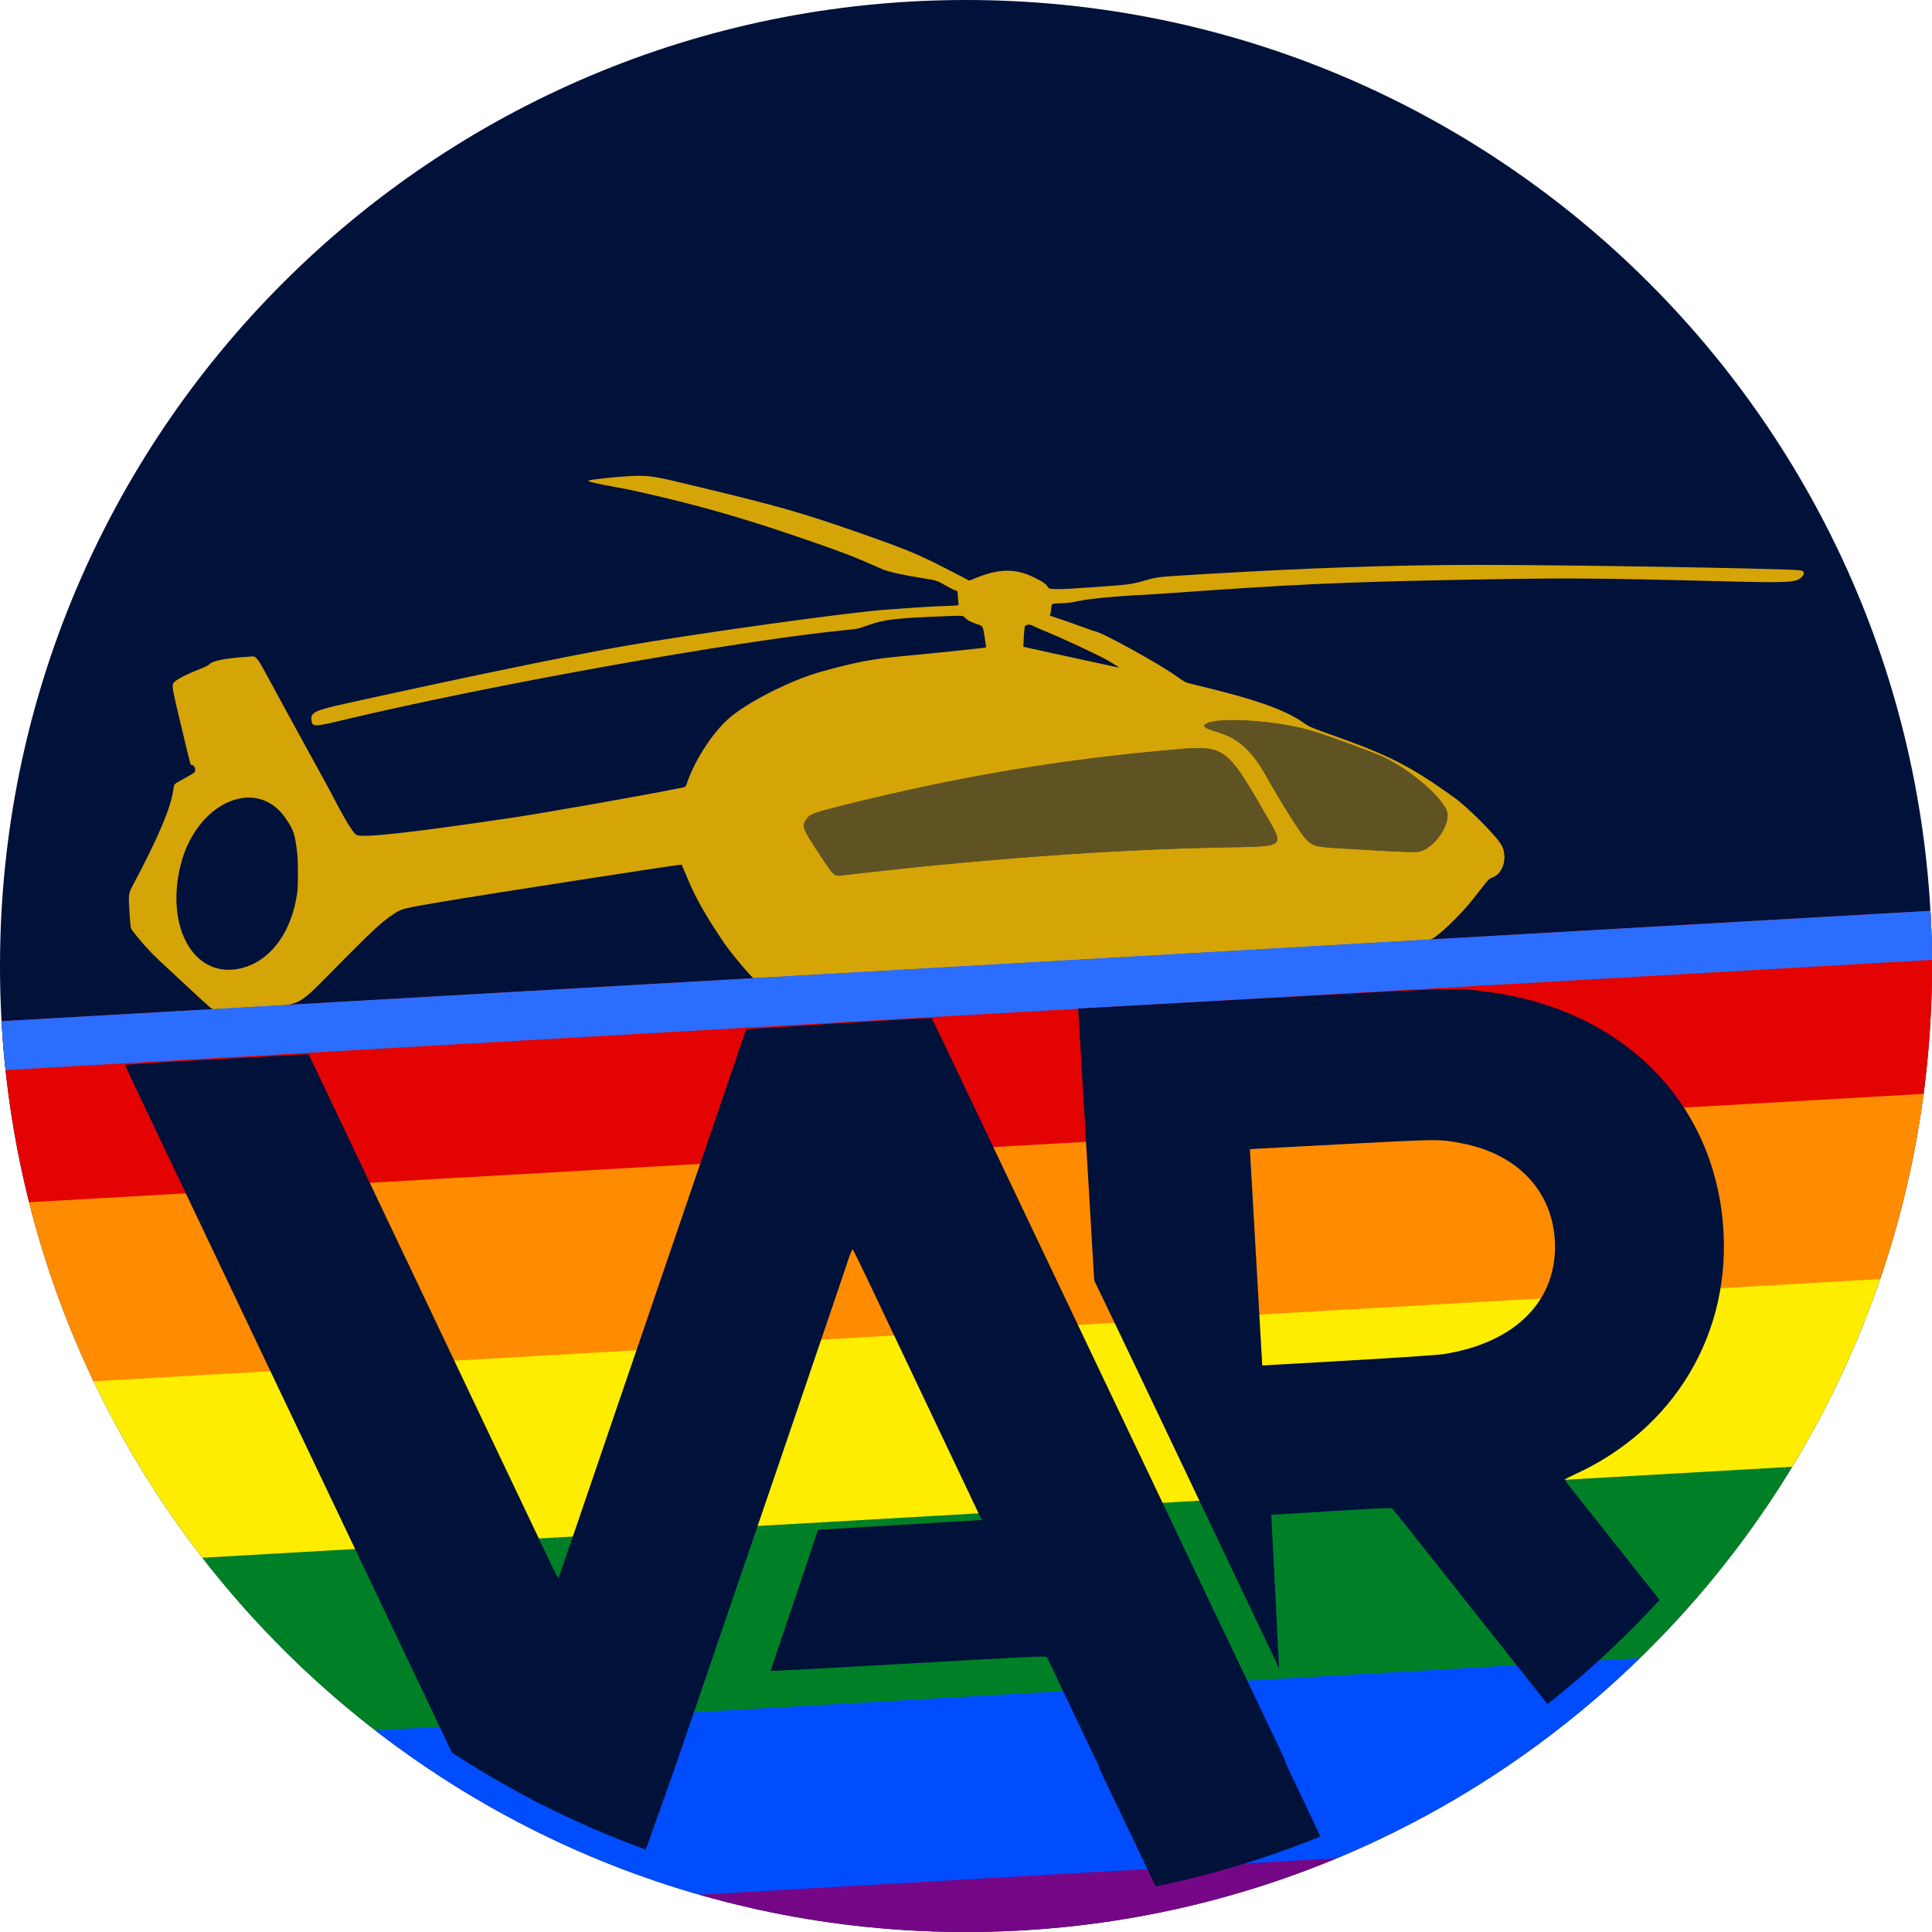
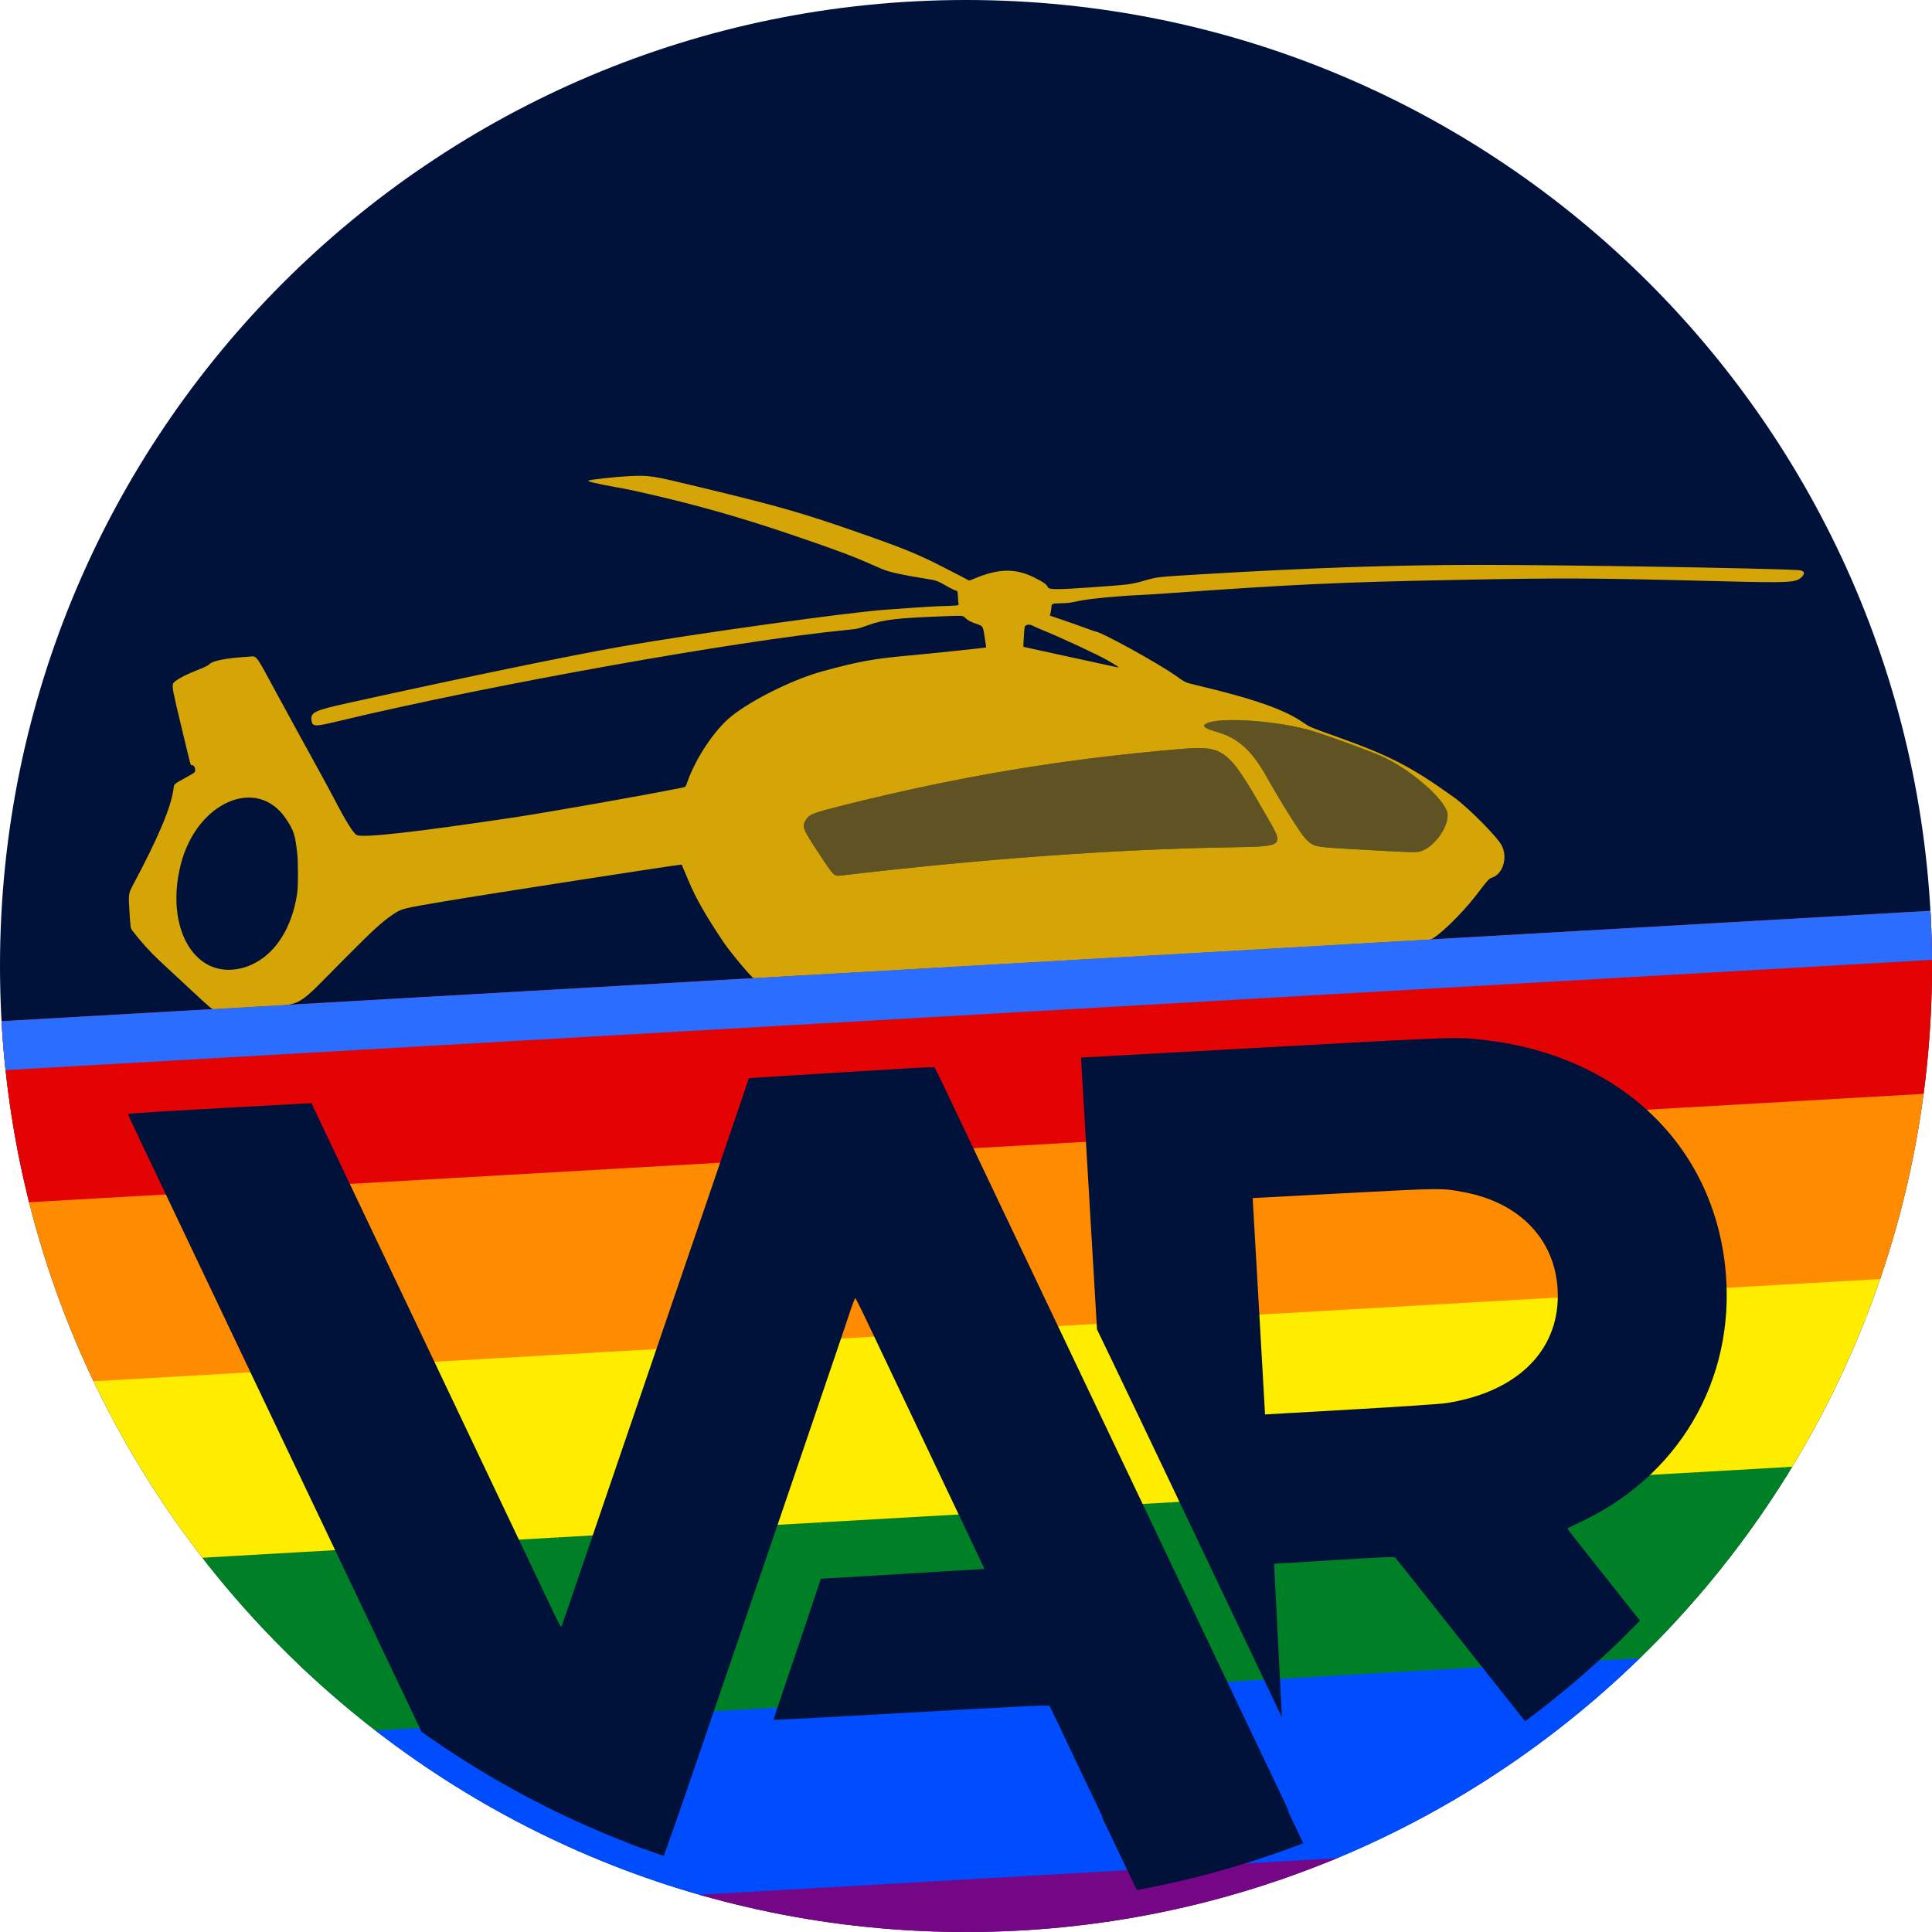
<svg xmlns="http://www.w3.org/2000/svg" viewBox="0 0 512 512" width="512" height="512">
  <defs>
    <clipPath id="a85">
      <circle cx="256" cy="256" r="256" />
    </clipPath>
  </defs>
  <g clip-path="url(#a85)">
    <circle cx="256" cy="256" r="256" fill="#00113A" />
    <defs>
      <clipPath id="f83">
        <rect x="-512" y="256" width="1536" height="1024" transform="rotate(-3.275 256 256)" />
      </clipPath>
    </defs>
    <g clip-path="url(#f83)">
      <g transform="rotate(-3.275 256 256)">
        <g transform="translate(0,256)">
          <defs>
            <clipPath id="pw61">
              <rect x="-0.40" y="-60" width="24.07" height="1024" />
            </clipPath>
          </defs>
          <g clip-path="url(#pw61)">
            <g>
              <rect x="-512" y="0.00" width="1536" height="48.93" fill="#E40303" />
              <rect x="-512" y="48.33" width="1536" height="48.93" fill="#FF8C00" />
              <rect x="-512" y="96.67" width="1536" height="48.93" fill="#FFED00" />
              <rect x="-512" y="145.00" width="1536" height="48.93" fill="#008026" />
              <rect x="-512" y="193.33" width="1536" height="48.93" fill="#004DFF" />
              <rect x="-512" y="241.67" width="1536" height="48.93" fill="#750787" />
              <animateTransform attributeName="transform" type="translate" values="0 -8;0 8;0 -8" dur="2.6s" begin="-0.00s" repeatCount="indefinite" calcMode="spline" keySplines="0.4 0 0.6 1;0.4 0 0.6 1" />
            </g>
          </g>
          <defs>
            <clipPath id="pw62">
              <rect x="22.87" y="-60" width="24.07" height="1024" />
            </clipPath>
          </defs>
          <g clip-path="url(#pw62)">
            <g>
              <rect x="-512" y="0.00" width="1536" height="48.93" fill="#E40303" />
              <rect x="-512" y="48.33" width="1536" height="48.93" fill="#FF8C00" />
              <rect x="-512" y="96.67" width="1536" height="48.93" fill="#FFED00" />
              <rect x="-512" y="145.00" width="1536" height="48.93" fill="#008026" />
              <rect x="-512" y="193.33" width="1536" height="48.93" fill="#004DFF" />
              <rect x="-512" y="241.67" width="1536" height="48.93" fill="#750787" />
              <animateTransform attributeName="transform" type="translate" values="0 -8;0 8;0 -8" dur="2.6s" begin="-0.12s" repeatCount="indefinite" calcMode="spline" keySplines="0.4 0 0.6 1;0.4 0 0.6 1" />
            </g>
          </g>
          <defs>
            <clipPath id="pw63">
              <rect x="46.15" y="-60" width="24.07" height="1024" />
            </clipPath>
          </defs>
          <g clip-path="url(#pw63)">
            <g>
              <rect x="-512" y="0.00" width="1536" height="48.93" fill="#E40303" />
              <rect x="-512" y="48.33" width="1536" height="48.93" fill="#FF8C00" />
              <rect x="-512" y="96.67" width="1536" height="48.93" fill="#FFED00" />
              <rect x="-512" y="145.00" width="1536" height="48.93" fill="#008026" />
              <rect x="-512" y="193.33" width="1536" height="48.93" fill="#004DFF" />
              <rect x="-512" y="241.67" width="1536" height="48.93" fill="#750787" />
              <animateTransform attributeName="transform" type="translate" values="0 -8;0 8;0 -8" dur="2.6s" begin="-0.24s" repeatCount="indefinite" calcMode="spline" keySplines="0.4 0 0.6 1;0.4 0 0.6 1" />
            </g>
          </g>
          <defs>
            <clipPath id="pw64">
              <rect x="69.42" y="-60" width="24.07" height="1024" />
            </clipPath>
          </defs>
          <g clip-path="url(#pw64)">
            <g>
              <rect x="-512" y="0.00" width="1536" height="48.93" fill="#E40303" />
              <rect x="-512" y="48.33" width="1536" height="48.93" fill="#FF8C00" />
              <rect x="-512" y="96.67" width="1536" height="48.93" fill="#FFED00" />
              <rect x="-512" y="145.00" width="1536" height="48.93" fill="#008026" />
              <rect x="-512" y="193.33" width="1536" height="48.93" fill="#004DFF" />
              <rect x="-512" y="241.67" width="1536" height="48.93" fill="#750787" />
              <animateTransform attributeName="transform" type="translate" values="0 -8;0 8;0 -8" dur="2.6s" begin="-0.35s" repeatCount="indefinite" calcMode="spline" keySplines="0.4 0 0.6 1;0.4 0 0.6 1" />
            </g>
          </g>
          <defs>
            <clipPath id="pw65">
              <rect x="92.69" y="-60" width="24.07" height="1024" />
            </clipPath>
          </defs>
          <g clip-path="url(#pw65)">
            <g>
              <rect x="-512" y="0.00" width="1536" height="48.93" fill="#E40303" />
              <rect x="-512" y="48.33" width="1536" height="48.93" fill="#FF8C00" />
              <rect x="-512" y="96.67" width="1536" height="48.93" fill="#FFED00" />
              <rect x="-512" y="145.00" width="1536" height="48.93" fill="#008026" />
              <rect x="-512" y="193.33" width="1536" height="48.93" fill="#004DFF" />
              <rect x="-512" y="241.67" width="1536" height="48.93" fill="#750787" />
              <animateTransform attributeName="transform" type="translate" values="0 -8;0 8;0 -8" dur="2.6s" begin="-0.47s" repeatCount="indefinite" calcMode="spline" keySplines="0.4 0 0.6 1;0.4 0 0.6 1" />
            </g>
          </g>
          <defs>
            <clipPath id="pw66">
              <rect x="115.96" y="-60" width="24.07" height="1024" />
            </clipPath>
          </defs>
          <g clip-path="url(#pw66)">
            <g>
              <rect x="-512" y="0.00" width="1536" height="48.93" fill="#E40303" />
              <rect x="-512" y="48.33" width="1536" height="48.93" fill="#FF8C00" />
              <rect x="-512" y="96.67" width="1536" height="48.93" fill="#FFED00" />
              <rect x="-512" y="145.00" width="1536" height="48.93" fill="#008026" />
              <rect x="-512" y="193.33" width="1536" height="48.93" fill="#004DFF" />
              <rect x="-512" y="241.67" width="1536" height="48.93" fill="#750787" />
              <animateTransform attributeName="transform" type="translate" values="0 -8;0 8;0 -8" dur="2.6s" begin="-0.59s" repeatCount="indefinite" calcMode="spline" keySplines="0.4 0 0.6 1;0.4 0 0.6 1" />
            </g>
          </g>
          <defs>
            <clipPath id="pw67">
              <rect x="139.24" y="-60" width="24.07" height="1024" />
            </clipPath>
          </defs>
          <g clip-path="url(#pw67)">
            <g>
              <rect x="-512" y="0.00" width="1536" height="48.93" fill="#E40303" />
              <rect x="-512" y="48.33" width="1536" height="48.93" fill="#FF8C00" />
              <rect x="-512" y="96.67" width="1536" height="48.93" fill="#FFED00" />
              <rect x="-512" y="145.00" width="1536" height="48.93" fill="#008026" />
              <rect x="-512" y="193.33" width="1536" height="48.93" fill="#004DFF" />
              <rect x="-512" y="241.67" width="1536" height="48.93" fill="#750787" />
              <animateTransform attributeName="transform" type="translate" values="0 -8;0 8;0 -8" dur="2.6s" begin="-0.71s" repeatCount="indefinite" calcMode="spline" keySplines="0.4 0 0.6 1;0.4 0 0.6 1" />
            </g>
          </g>
          <defs>
            <clipPath id="pw68">
              <rect x="162.51" y="-60" width="24.07" height="1024" />
            </clipPath>
          </defs>
          <g clip-path="url(#pw68)">
            <g>
              <rect x="-512" y="0.00" width="1536" height="48.93" fill="#E40303" />
              <rect x="-512" y="48.33" width="1536" height="48.93" fill="#FF8C00" />
              <rect x="-512" y="96.67" width="1536" height="48.93" fill="#FFED00" />
              <rect x="-512" y="145.00" width="1536" height="48.93" fill="#008026" />
              <rect x="-512" y="193.33" width="1536" height="48.93" fill="#004DFF" />
              <rect x="-512" y="241.67" width="1536" height="48.93" fill="#750787" />
              <animateTransform attributeName="transform" type="translate" values="0 -8;0 8;0 -8" dur="2.6s" begin="-0.83s" repeatCount="indefinite" calcMode="spline" keySplines="0.4 0 0.6 1;0.4 0 0.6 1" />
            </g>
          </g>
          <defs>
            <clipPath id="pw69">
              <rect x="185.78" y="-60" width="24.07" height="1024" />
            </clipPath>
          </defs>
          <g clip-path="url(#pw69)">
            <g>
              <rect x="-512" y="0.00" width="1536" height="48.93" fill="#E40303" />
              <rect x="-512" y="48.33" width="1536" height="48.93" fill="#FF8C00" />
              <rect x="-512" y="96.67" width="1536" height="48.93" fill="#FFED00" />
              <rect x="-512" y="145.00" width="1536" height="48.93" fill="#008026" />
              <rect x="-512" y="193.33" width="1536" height="48.93" fill="#004DFF" />
              <rect x="-512" y="241.67" width="1536" height="48.93" fill="#750787" />
              <animateTransform attributeName="transform" type="translate" values="0 -8;0 8;0 -8" dur="2.6s" begin="-0.95s" repeatCount="indefinite" calcMode="spline" keySplines="0.4 0 0.6 1;0.4 0 0.6 1" />
            </g>
          </g>
          <defs>
            <clipPath id="pw70">
              <rect x="209.05" y="-60" width="24.07" height="1024" />
            </clipPath>
          </defs>
          <g clip-path="url(#pw70)">
            <g>
              <rect x="-512" y="0.00" width="1536" height="48.93" fill="#E40303" />
              <rect x="-512" y="48.33" width="1536" height="48.93" fill="#FF8C00" />
              <rect x="-512" y="96.67" width="1536" height="48.93" fill="#FFED00" />
              <rect x="-512" y="145.00" width="1536" height="48.93" fill="#008026" />
              <rect x="-512" y="193.33" width="1536" height="48.93" fill="#004DFF" />
              <rect x="-512" y="241.67" width="1536" height="48.93" fill="#750787" />
              <animateTransform attributeName="transform" type="translate" values="0 -8;0 8;0 -8" dur="2.6s" begin="-1.06s" repeatCount="indefinite" calcMode="spline" keySplines="0.4 0 0.6 1;0.4 0 0.6 1" />
            </g>
          </g>
          <defs>
            <clipPath id="pw71">
              <rect x="232.33" y="-60" width="24.07" height="1024" />
            </clipPath>
          </defs>
          <g clip-path="url(#pw71)">
            <g>
              <rect x="-512" y="0.00" width="1536" height="48.93" fill="#E40303" />
              <rect x="-512" y="48.33" width="1536" height="48.93" fill="#FF8C00" />
              <rect x="-512" y="96.67" width="1536" height="48.93" fill="#FFED00" />
              <rect x="-512" y="145.00" width="1536" height="48.93" fill="#008026" />
              <rect x="-512" y="193.33" width="1536" height="48.93" fill="#004DFF" />
              <rect x="-512" y="241.67" width="1536" height="48.93" fill="#750787" />
              <animateTransform attributeName="transform" type="translate" values="0 -8;0 8;0 -8" dur="2.6s" begin="-1.18s" repeatCount="indefinite" calcMode="spline" keySplines="0.4 0 0.6 1;0.4 0 0.6 1" />
            </g>
          </g>
          <defs>
            <clipPath id="pw72">
              <rect x="255.60" y="-60" width="24.07" height="1024" />
            </clipPath>
          </defs>
          <g clip-path="url(#pw72)">
            <g>
              <rect x="-512" y="0.00" width="1536" height="48.93" fill="#E40303" />
              <rect x="-512" y="48.33" width="1536" height="48.93" fill="#FF8C00" />
              <rect x="-512" y="96.67" width="1536" height="48.93" fill="#FFED00" />
              <rect x="-512" y="145.00" width="1536" height="48.93" fill="#008026" />
              <rect x="-512" y="193.33" width="1536" height="48.93" fill="#004DFF" />
              <rect x="-512" y="241.67" width="1536" height="48.93" fill="#750787" />
              <animateTransform attributeName="transform" type="translate" values="0 -8;0 8;0 -8" dur="2.6s" begin="-1.30s" repeatCount="indefinite" calcMode="spline" keySplines="0.4 0 0.6 1;0.4 0 0.6 1" />
            </g>
          </g>
          <defs>
            <clipPath id="pw73">
              <rect x="278.87" y="-60" width="24.07" height="1024" />
            </clipPath>
          </defs>
          <g clip-path="url(#pw73)">
            <g>
              <rect x="-512" y="0.00" width="1536" height="48.93" fill="#E40303" />
              <rect x="-512" y="48.33" width="1536" height="48.93" fill="#FF8C00" />
              <rect x="-512" y="96.67" width="1536" height="48.93" fill="#FFED00" />
              <rect x="-512" y="145.00" width="1536" height="48.93" fill="#008026" />
              <rect x="-512" y="193.33" width="1536" height="48.93" fill="#004DFF" />
              <rect x="-512" y="241.67" width="1536" height="48.93" fill="#750787" />
              <animateTransform attributeName="transform" type="translate" values="0 -8;0 8;0 -8" dur="2.6s" begin="-1.42s" repeatCount="indefinite" calcMode="spline" keySplines="0.4 0 0.6 1;0.4 0 0.6 1" />
            </g>
          </g>
          <defs>
            <clipPath id="pw74">
              <rect x="302.15" y="-60" width="24.07" height="1024" />
            </clipPath>
          </defs>
          <g clip-path="url(#pw74)">
            <g>
              <rect x="-512" y="0.00" width="1536" height="48.93" fill="#E40303" />
              <rect x="-512" y="48.33" width="1536" height="48.93" fill="#FF8C00" />
              <rect x="-512" y="96.67" width="1536" height="48.93" fill="#FFED00" />
              <rect x="-512" y="145.00" width="1536" height="48.93" fill="#008026" />
              <rect x="-512" y="193.33" width="1536" height="48.93" fill="#004DFF" />
              <rect x="-512" y="241.67" width="1536" height="48.93" fill="#750787" />
              <animateTransform attributeName="transform" type="translate" values="0 -8;0 8;0 -8" dur="2.6s" begin="-1.54s" repeatCount="indefinite" calcMode="spline" keySplines="0.4 0 0.6 1;0.4 0 0.6 1" />
            </g>
          </g>
          <defs>
            <clipPath id="pw75">
              <rect x="325.42" y="-60" width="24.07" height="1024" />
            </clipPath>
          </defs>
          <g clip-path="url(#pw75)">
            <g>
              <rect x="-512" y="0.00" width="1536" height="48.93" fill="#E40303" />
              <rect x="-512" y="48.33" width="1536" height="48.93" fill="#FF8C00" />
              <rect x="-512" y="96.67" width="1536" height="48.93" fill="#FFED00" />
              <rect x="-512" y="145.00" width="1536" height="48.93" fill="#008026" />
              <rect x="-512" y="193.33" width="1536" height="48.93" fill="#004DFF" />
              <rect x="-512" y="241.67" width="1536" height="48.93" fill="#750787" />
              <animateTransform attributeName="transform" type="translate" values="0 -8;0 8;0 -8" dur="2.6s" begin="-1.65s" repeatCount="indefinite" calcMode="spline" keySplines="0.4 0 0.6 1;0.4 0 0.6 1" />
            </g>
          </g>
          <defs>
            <clipPath id="pw76">
              <rect x="348.69" y="-60" width="24.07" height="1024" />
            </clipPath>
          </defs>
          <g clip-path="url(#pw76)">
            <g>
              <rect x="-512" y="0.00" width="1536" height="48.93" fill="#E40303" />
              <rect x="-512" y="48.33" width="1536" height="48.93" fill="#FF8C00" />
              <rect x="-512" y="96.67" width="1536" height="48.93" fill="#FFED00" />
              <rect x="-512" y="145.00" width="1536" height="48.93" fill="#008026" />
              <rect x="-512" y="193.33" width="1536" height="48.93" fill="#004DFF" />
              <rect x="-512" y="241.67" width="1536" height="48.93" fill="#750787" />
              <animateTransform attributeName="transform" type="translate" values="0 -8;0 8;0 -8" dur="2.6s" begin="-1.77s" repeatCount="indefinite" calcMode="spline" keySplines="0.4 0 0.6 1;0.4 0 0.6 1" />
            </g>
          </g>
          <defs>
            <clipPath id="pw77">
              <rect x="371.96" y="-60" width="24.07" height="1024" />
            </clipPath>
          </defs>
          <g clip-path="url(#pw77)">
            <g>
              <rect x="-512" y="0.00" width="1536" height="48.93" fill="#E40303" />
              <rect x="-512" y="48.33" width="1536" height="48.93" fill="#FF8C00" />
              <rect x="-512" y="96.67" width="1536" height="48.93" fill="#FFED00" />
              <rect x="-512" y="145.00" width="1536" height="48.93" fill="#008026" />
              <rect x="-512" y="193.33" width="1536" height="48.93" fill="#004DFF" />
              <rect x="-512" y="241.67" width="1536" height="48.93" fill="#750787" />
              <animateTransform attributeName="transform" type="translate" values="0 -8;0 8;0 -8" dur="2.6s" begin="-1.89s" repeatCount="indefinite" calcMode="spline" keySplines="0.4 0 0.6 1;0.4 0 0.6 1" />
            </g>
          </g>
          <defs>
            <clipPath id="pw78">
              <rect x="395.24" y="-60" width="24.07" height="1024" />
            </clipPath>
          </defs>
          <g clip-path="url(#pw78)">
            <g>
              <rect x="-512" y="0.00" width="1536" height="48.93" fill="#E40303" />
              <rect x="-512" y="48.33" width="1536" height="48.93" fill="#FF8C00" />
              <rect x="-512" y="96.67" width="1536" height="48.93" fill="#FFED00" />
              <rect x="-512" y="145.00" width="1536" height="48.93" fill="#008026" />
              <rect x="-512" y="193.33" width="1536" height="48.93" fill="#004DFF" />
              <rect x="-512" y="241.67" width="1536" height="48.93" fill="#750787" />
              <animateTransform attributeName="transform" type="translate" values="0 -8;0 8;0 -8" dur="2.6s" begin="-2.01s" repeatCount="indefinite" calcMode="spline" keySplines="0.4 0 0.6 1;0.4 0 0.6 1" />
            </g>
          </g>
          <defs>
            <clipPath id="pw79">
              <rect x="418.51" y="-60" width="24.07" height="1024" />
            </clipPath>
          </defs>
          <g clip-path="url(#pw79)">
            <g>
              <rect x="-512" y="0.00" width="1536" height="48.93" fill="#E40303" />
              <rect x="-512" y="48.33" width="1536" height="48.93" fill="#FF8C00" />
              <rect x="-512" y="96.67" width="1536" height="48.93" fill="#FFED00" />
              <rect x="-512" y="145.00" width="1536" height="48.93" fill="#008026" />
              <rect x="-512" y="193.33" width="1536" height="48.93" fill="#004DFF" />
              <rect x="-512" y="241.67" width="1536" height="48.93" fill="#750787" />
              <animateTransform attributeName="transform" type="translate" values="0 -8;0 8;0 -8" dur="2.6s" begin="-2.13s" repeatCount="indefinite" calcMode="spline" keySplines="0.4 0 0.6 1;0.4 0 0.6 1" />
            </g>
          </g>
          <defs>
            <clipPath id="pw80">
              <rect x="441.78" y="-60" width="24.07" height="1024" />
            </clipPath>
          </defs>
          <g clip-path="url(#pw80)">
            <g>
              <rect x="-512" y="0.00" width="1536" height="48.93" fill="#E40303" />
              <rect x="-512" y="48.33" width="1536" height="48.93" fill="#FF8C00" />
              <rect x="-512" y="96.67" width="1536" height="48.93" fill="#FFED00" />
              <rect x="-512" y="145.00" width="1536" height="48.93" fill="#008026" />
              <rect x="-512" y="193.33" width="1536" height="48.93" fill="#004DFF" />
              <rect x="-512" y="241.67" width="1536" height="48.93" fill="#750787" />
              <animateTransform attributeName="transform" type="translate" values="0 -8;0 8;0 -8" dur="2.6s" begin="-2.25s" repeatCount="indefinite" calcMode="spline" keySplines="0.4 0 0.6 1;0.4 0 0.6 1" />
            </g>
          </g>
          <defs>
            <clipPath id="pw81">
              <rect x="465.05" y="-60" width="24.07" height="1024" />
            </clipPath>
          </defs>
          <g clip-path="url(#pw81)">
            <g>
              <rect x="-512" y="0.00" width="1536" height="48.93" fill="#E40303" />
              <rect x="-512" y="48.33" width="1536" height="48.93" fill="#FF8C00" />
              <rect x="-512" y="96.67" width="1536" height="48.93" fill="#FFED00" />
              <rect x="-512" y="145.00" width="1536" height="48.93" fill="#008026" />
              <rect x="-512" y="193.33" width="1536" height="48.93" fill="#004DFF" />
              <rect x="-512" y="241.67" width="1536" height="48.93" fill="#750787" />
              <animateTransform attributeName="transform" type="translate" values="0 -8;0 8;0 -8" dur="2.6s" begin="-2.36s" repeatCount="indefinite" calcMode="spline" keySplines="0.4 0 0.6 1;0.4 0 0.6 1" />
            </g>
          </g>
          <defs>
            <clipPath id="pw82">
              <rect x="488.33" y="-60" width="24.07" height="1024" />
            </clipPath>
          </defs>
          <g clip-path="url(#pw82)">
            <g>
              <rect x="-512" y="0.00" width="1536" height="48.93" fill="#E40303" />
              <rect x="-512" y="48.33" width="1536" height="48.93" fill="#FF8C00" />
              <rect x="-512" y="96.67" width="1536" height="48.93" fill="#FFED00" />
              <rect x="-512" y="145.00" width="1536" height="48.93" fill="#008026" />
              <rect x="-512" y="193.33" width="1536" height="48.93" fill="#004DFF" />
              <rect x="-512" y="241.67" width="1536" height="48.93" fill="#750787" />
              <animateTransform attributeName="transform" type="translate" values="0 -8;0 8;0 -8" dur="2.6s" begin="-2.48s" repeatCount="indefinite" calcMode="spline" keySplines="0.4 0 0.6 1;0.4 0 0.6 1" />
            </g>
          </g>
        </g>
      </g>
    </g>
    <g fill="#D5A507" transform="translate(34.00,126.11) scale(0.444)">
      <path d="M35.7 305.27C27.86 297.99 20 290.67 18.23 289.02C12.94 284.07 7.26 277.76 2.59 271.63C1.3 269.94 1.3 269.94 0.67 259.67C0.04 249.4 0.04 249.4 3.21 243.43C17.85 215.93 25.31 198.26 26.9 187.33C27.45 183.58 26.65 184.36 34.25 180.13C39.92 176.97 39.91 176.98 39.91 175.49C39.91 173.85 39.02 172.61 37.83 172.6C37.11 172.6 37.81 175.22 31.69 149.81C26.64 128.87 26.11 126.2 26.67 124.15C27.12 122.49 32.62 119.37 41.13 115.95C46.53 113.78 47.49 113.3 48.58 112.26C50.67 110.26 58.97 108.69 71.24 107.99C77.19 107.64 74.98 104.81 89.29 131.15C96.15 143.79 105.73 161.29 110.57 170.04C115.41 178.79 120.75 188.62 122.44 191.88C129.48 205.52 134.23 213.21 136.29 214.34C139.72 216.22 170.18 212.83 229.23 204.01C250.02 200.91 306.75 190.88 330.23 186.17C332.66 185.68 332.66 185.68 333.54 183.12C338.5 168.63 350.1 151.3 360.17 143.32C372.8 133.3 397.13 121.34 414.41 116.63C435.84 110.79 444.66 109.17 464.81 107.34C479.81 105.98 511.76 102.62 512.05 102.38C512.08 102.36 511.65 99.49 511.1 96.01C510.1 89.68 510.1 89.68 506.87 88.58C502.65 87.13 501 86.26 499.45 84.67C498.18 83.37 498.18 83.37 487.88 83.75C459.05 84.82 451.08 85.73 441.9 89.01C435.4 91.33 435.45 91.31 428.8 91.97C362.81 98.45 214.12 125.11 126.21 146.21C111.13 149.83 109.91 149.82 109.35 146.09C108.62 141.18 110.96 140.04 130.7 135.68C199.78 120.43 262.82 107.4 294.63 101.81C336.98 94.36 431.41 81.22 452.54 79.84C455.13 79.67 462.05 79.18 467.91 78.75C473.77 78.33 480.74 77.91 483.41 77.82C496.02 77.41 495.76 77.44 495.55 76.49C495.44 76.03 495.28 74.08 495.18 72.17C495.01 68.69 495.01 68.69 493.75 68.38C493.06 68.2 491.24 67.34 489.71 66.47C482.4 62.32 482.87 62.48 475.05 61.23C461.69 59.09 454.17 57.41 449.82 55.59C448.42 55 444.91 53.47 442.02 52.19C431.61 47.57 418.28 42.66 392.8 34.08C364.87 24.67 339.59 17.5 311.76 11.09C299.95 8.37 299.99 8.38 290.21 6.6C279.38 4.63 274.04 3.36 274.55 2.87C275.14 2.3 289.73 0.65 297.88 0.23C311.16 -0.46 311.55 -0.4 341.15 6.74C389.7 18.46 402.15 22.04 437.97 34.58C462.99 43.33 472.02 47.05 486.52 54.55C489.7 56.2 494.13 58.47 496.36 59.59C498.58 60.72 500.74 61.86 501.14 62.13C501.87 62.62 501.89 62.62 504.82 61.38C519.4 55.23 529.43 55.03 540.79 60.69C546.35 63.46 548.17 64.78 548.98 66.6C549.58 67.97 555.31 67.94 575.92 66.45C598.39 64.83 598.39 64.83 607.34 62.29C614.29 60.32 614.14 60.33 639.56 58.79C703.41 54.93 756.26 53.13 806.36 53.13C858.12 53.13 977.54 55.09 996.82 56.26C1000.43 56.48 1001.17 58.14 998.71 60.49C995.29 63.76 991.43 63.94 948.73 62.85C873.08 60.91 856.08 60.83 788.97 62.17C722.22 63.5 694.67 64.8 620.01 70.11C613.86 70.55 607 70.98 604.77 71.07C591.89 71.59 573.5 73.35 567.47 74.64C561.97 75.82 561.32 75.9 556.36 76.04C551.11 76.19 551.11 76.19 550.94 78.75C550.84 80.16 550.57 81.77 550.34 82.33C550.01 83.11 549.99 83.38 550.24 83.47C550.42 83.53 553.42 84.55 556.9 85.72C560.39 86.9 566.25 88.96 569.93 90.32C573.61 91.67 576.74 92.77 576.89 92.77C580.14 92.77 614.7 111.79 625.81 119.69C630.93 123.34 630.93 123.34 636.87 124.75C672.02 133.12 689.95 139.38 701.29 147.24C705.18 149.93 705.18 149.93 720.24 155.31C752.95 166.98 765.35 173.35 790.99 191.66C799.5 197.73 816.67 214.97 819.64 220.42C823.42 227.36 820.75 237.21 814.42 239.63C811.9 240.59 812.26 240.2 804.25 250.61C795.46 262.02 780.6 276.24 776.87 276.82C775.66 277 373.53 299.94 373.25 299.84C371.87 299.33 359.32 284.34 355.46 278.59C344.66 262.51 338.75 252.16 334.39 241.69C332.21 236.45 330.36 232.1 330.28 232.02C329.97 231.71 213.68 249.73 187.97 254.08C164.08 258.12 163.13 258.35 158.5 261.43C151.54 266.06 146.73 270.44 129.11 288.18C98.73 318.77 105.03 315.29 77.25 316.85C63.91 317.61 52.31 318.29 51.48 318.37C49.96 318.52 49.96 318.52 35.7 305.27ZM65.16 294.35C83.73 291.12 97.51 273.39 100.91 248.38C101.38 244.97 101.37 230.17 100.9 226C99.56 213.99 98.8 211.61 94.02 204.55C76.64 178.83 40.43 194.92 31.18 232.47C22.2 268.91 38.7 298.96 65.16 294.35ZM426.51 238.42C508.82 228.76 585.47 223.14 652.64 221.81C692.24 221.03 690.56 222.48 677.71 200.11C656.08 162.43 653.86 160.82 626.75 163.14C557.73 169.02 495.94 179.34 427.86 196.36C408.78 201.13 406.7 201.91 404.56 205.13C401.84 209.25 402.31 210.47 412.79 226.27C421.54 239.45 421.09 239.05 426.51 238.42ZM771.34 224.12C780.47 221.3 789.76 206.88 786.96 199.86C783.31 190.7 764.16 174.62 748.38 167.48C741.64 164.43 718.63 155.97 707.64 152.51C687.74 146.23 651.12 143.59 643.34 147.88C640.63 149.37 642.43 150.74 649.96 152.91C662.3 156.47 670.56 163.87 679.03 178.98C687.23 193.6 699.29 212.89 702.16 215.99C707.1 221.32 707.66 221.47 727.59 222.62C764.71 224.76 768.81 224.9 771.34 224.12ZM591.15 114.24C591.15 114.08 588 112.11 584.82 110.28C578.3 106.55 556.35 96.34 545.07 91.8C543.08 91 540.82 89.97 540.03 89.52C537.82 88.26 535.19 88.74 534.96 90.44C534.72 92.22 534.14 101.92 534.27 102.04C534.33 102.09 541.55 103.67 550.3 105.55C559.05 107.43 571.61 110.17 578.21 111.63C589.8 114.19 591.15 114.47 591.15 114.24Z" fill-rule="evenodd" />
      <path d="M426.51 238.42C508.82 228.76 585.47 223.14 652.64 221.81C692.24 221.03 690.56 222.48 677.71 200.11C656.08 162.43 653.86 160.82 626.75 163.14C557.73 169.02 495.94 179.34 427.86 196.36C408.78 201.13 406.7 201.91 404.56 205.13C401.84 209.25 402.31 210.47 412.79 226.27C421.54 239.45 421.09 239.05 426.51 238.42ZM771.34 224.12C780.47 221.3 789.76 206.88 786.96 199.86C783.31 190.7 764.16 174.62 748.38 167.48C741.64 164.43 718.63 155.97 707.64 152.51C687.74 146.23 651.12 143.59 643.34 147.88C640.63 149.37 642.43 150.74 649.96 152.91C662.3 156.47 670.56 163.87 679.03 178.98C687.23 193.6 699.29 212.89 702.16 215.99C707.1 221.32 707.66 221.47 727.59 222.62C764.71 224.76 768.81 224.9 771.34 224.12Z" opacity="0.45" />
    </g>
    <g transform="translate(256,256) rotate(-3.275)">
      <rect x="-614.4" y="0" width="1228.8" height="13" fill="#2B6EFF" />
    </g>
    <g transform="rotate(-3.275 256 256)">
      <defs>
        <clipPath id="wc84">
          <circle cx="256" cy="256" r="249.00" />
        </clipPath>
      </defs>
      <g clip-path="url(#wc84)">
-         <g fill="#00113A" transform="translate(32.03,269.00) scale(0.42394)">
+         <g fill="#00113A" transform="translate(32.03,282.00) scale(0.42394)">
          <path d="M195.1 478.09C193.93 477.63 193.3 476.14 173.69 427.85C169.31 417.07 161.96 399.04 157.36 387.77C144.85 357.16 130.53 321.99 124.7 307.6C121.86 300.58 116.25 286.82 112.24 277.02C99.77 246.52 89.4 221.12 84.01 207.84C76.29 188.85 63.1 156.48 36.82 92.04C5.35 14.87 0 1.67 0 1.08C0 0.81 25.85 0.66 57.45 0.74L114.9 0.89L119.73 12.77C122.38 19.3 128.74 34.93 133.87 47.51C145.14 75.16 159.52 110.48 170.14 136.58C174.45 147.19 182.06 165.9 187.05 178.15C196.26 200.76 206.8 226.67 220.74 260.99C224.99 271.44 230.49 284.93 232.96 290.97C235.43 297.02 240.44 309.31 244.09 318.29C251.9 337.51 251.75 337.2 252.42 336.01C252.69 335.53 256.69 325.8 261.33 314.39C269.84 293.41 277.55 274.47 295.12 231.29C300.44 218.23 308.05 199.52 312.04 189.73C318.74 173.26 325.93 155.59 346.48 105.11C350.8 94.49 358.42 75.79 363.41 63.54C368.4 51.29 376.16 32.19 380.66 21.08L388.83 0.89L446.64 0.59C478.44 0.43 504.66 0.45 504.91 0.64C505.16 0.82 508.67 9.11 512.7 19.04C516.73 28.98 524.11 47.13 529.11 59.38C541.84 90.6 555.55 124.24 565.9 149.64C570.75 161.56 578.1 179.6 582.23 189.73C586.36 199.85 593.99 218.56 599.17 231.29C604.36 244.03 612.91 265.01 618.18 277.91C633.59 315.68 644.01 341.24 650.83 358.08C654.35 366.73 659.95 380.49 663.29 388.66C666.63 396.82 673.22 412.99 677.95 424.58C682.68 436.18 689.46 452.8 693.03 461.52C696.6 470.24 699.52 477.52 699.52 477.7C699.52 477.88 673.66 478.03 642.04 478.03L584.56 478.03L581.68 471.05C577.2 460.19 560.23 418.53 557.18 410.93C555.68 407.17 554.19 403.76 553.87 403.36C553.42 402.77 535.39 402.61 467.27 402.61C419.95 402.61 381.24 402.46 381.24 402.26C381.24 402.07 384.56 393.72 388.61 383.71C396.8 363.5 408.21 335.11 412.82 323.49L415.81 315.92L467.08 315.77L518.34 315.62L513.87 304.63C511.41 298.59 505.44 283.89 500.59 271.97C495.75 260.05 487.88 240.68 483.1 228.92C478.32 217.16 470.83 198.72 466.45 187.95C450.59 148.87 447.82 142.25 447.34 142.09C447.07 142 445.2 146.13 443.18 151.28C441.16 156.42 434.67 172.52 428.75 187.05C422.83 201.59 414.81 221.36 410.93 231C407.04 240.63 399.56 259.07 394.3 271.97C376.24 316.27 366.82 339.41 358.64 359.56C345.14 392.83 338.8 408.42 330.37 429.04C311.03 476.38 310.36 477.95 309.1 478.28C307.23 478.79 196.4 478.6 195.1 478.09ZM881.95 474.91C879.81 472 876.03 466.65 856.48 438.84C852.23 432.79 840.49 416.09 830.38 401.72C820.26 387.35 807.21 368.78 801.36 360.45C784.84 336.91 776.14 324.62 775.21 323.48C774.4 322.5 772.01 322.45 736.79 322.59L699.23 322.74L698.93 370.83L698.63 418.92L690.21 398.15C685.57 386.72 677.74 367.49 672.81 355.4C667.87 343.32 660.52 325.28 656.47 315.32C652.42 305.36 644.8 286.65 639.54 273.75C634.28 260.85 625.94 240.41 621.01 228.33C616.08 216.24 608.68 198.2 604.57 188.24L597.09 170.13L596.94 85.03L596.79 -0.07L711.55 0.16C835.48 0.41 832.04 0.32 850.36 3.58C934.1 18.49 989.12 78.21 991.5 156.77C993.56 225.09 954.38 283.51 889.7 308.51C886.35 309.81 883.62 311.05 883.61 311.28C883.61 311.67 888.25 318.33 910.61 350.06C915.44 356.92 922.68 367.21 926.69 372.92C930.71 378.64 938.14 389.19 943.21 396.38C948.28 403.56 955.61 413.98 959.5 419.54C963.39 425.09 972.96 438.72 980.78 449.82C999.57 476.5 1000 477.12 1000 477.61C1000 477.84 973.95 478.03 942.12 478.03C884.24 478.03 884.24 478.03 881.95 474.91ZM812.44 228.62C858.16 224.16 885.99 198.77 885.99 161.52C885.99 130.34 865.44 106.28 831.53 97.74C817.42 94.19 818.24 94.23 756.09 93.98L698.93 93.75L698.93 161.48L698.93 229.22L752.61 229.22C784.27 229.22 808.81 228.97 812.44 228.62Z" fill-rule="evenodd" />
          <path d="M192.83 474.62 L311.60 474.62 L252.04 614.97 L252.04 614.97 ZM582.75 474.62 L697.88 474.62 L780.63 678.62 L666.26 678.62 ZM887.32 474.62 L997.18 474.62 L1138.70 678.62 L1067.96 678.62 Z" />
        </g>
      </g>
    </g>
  </g>
</svg>
